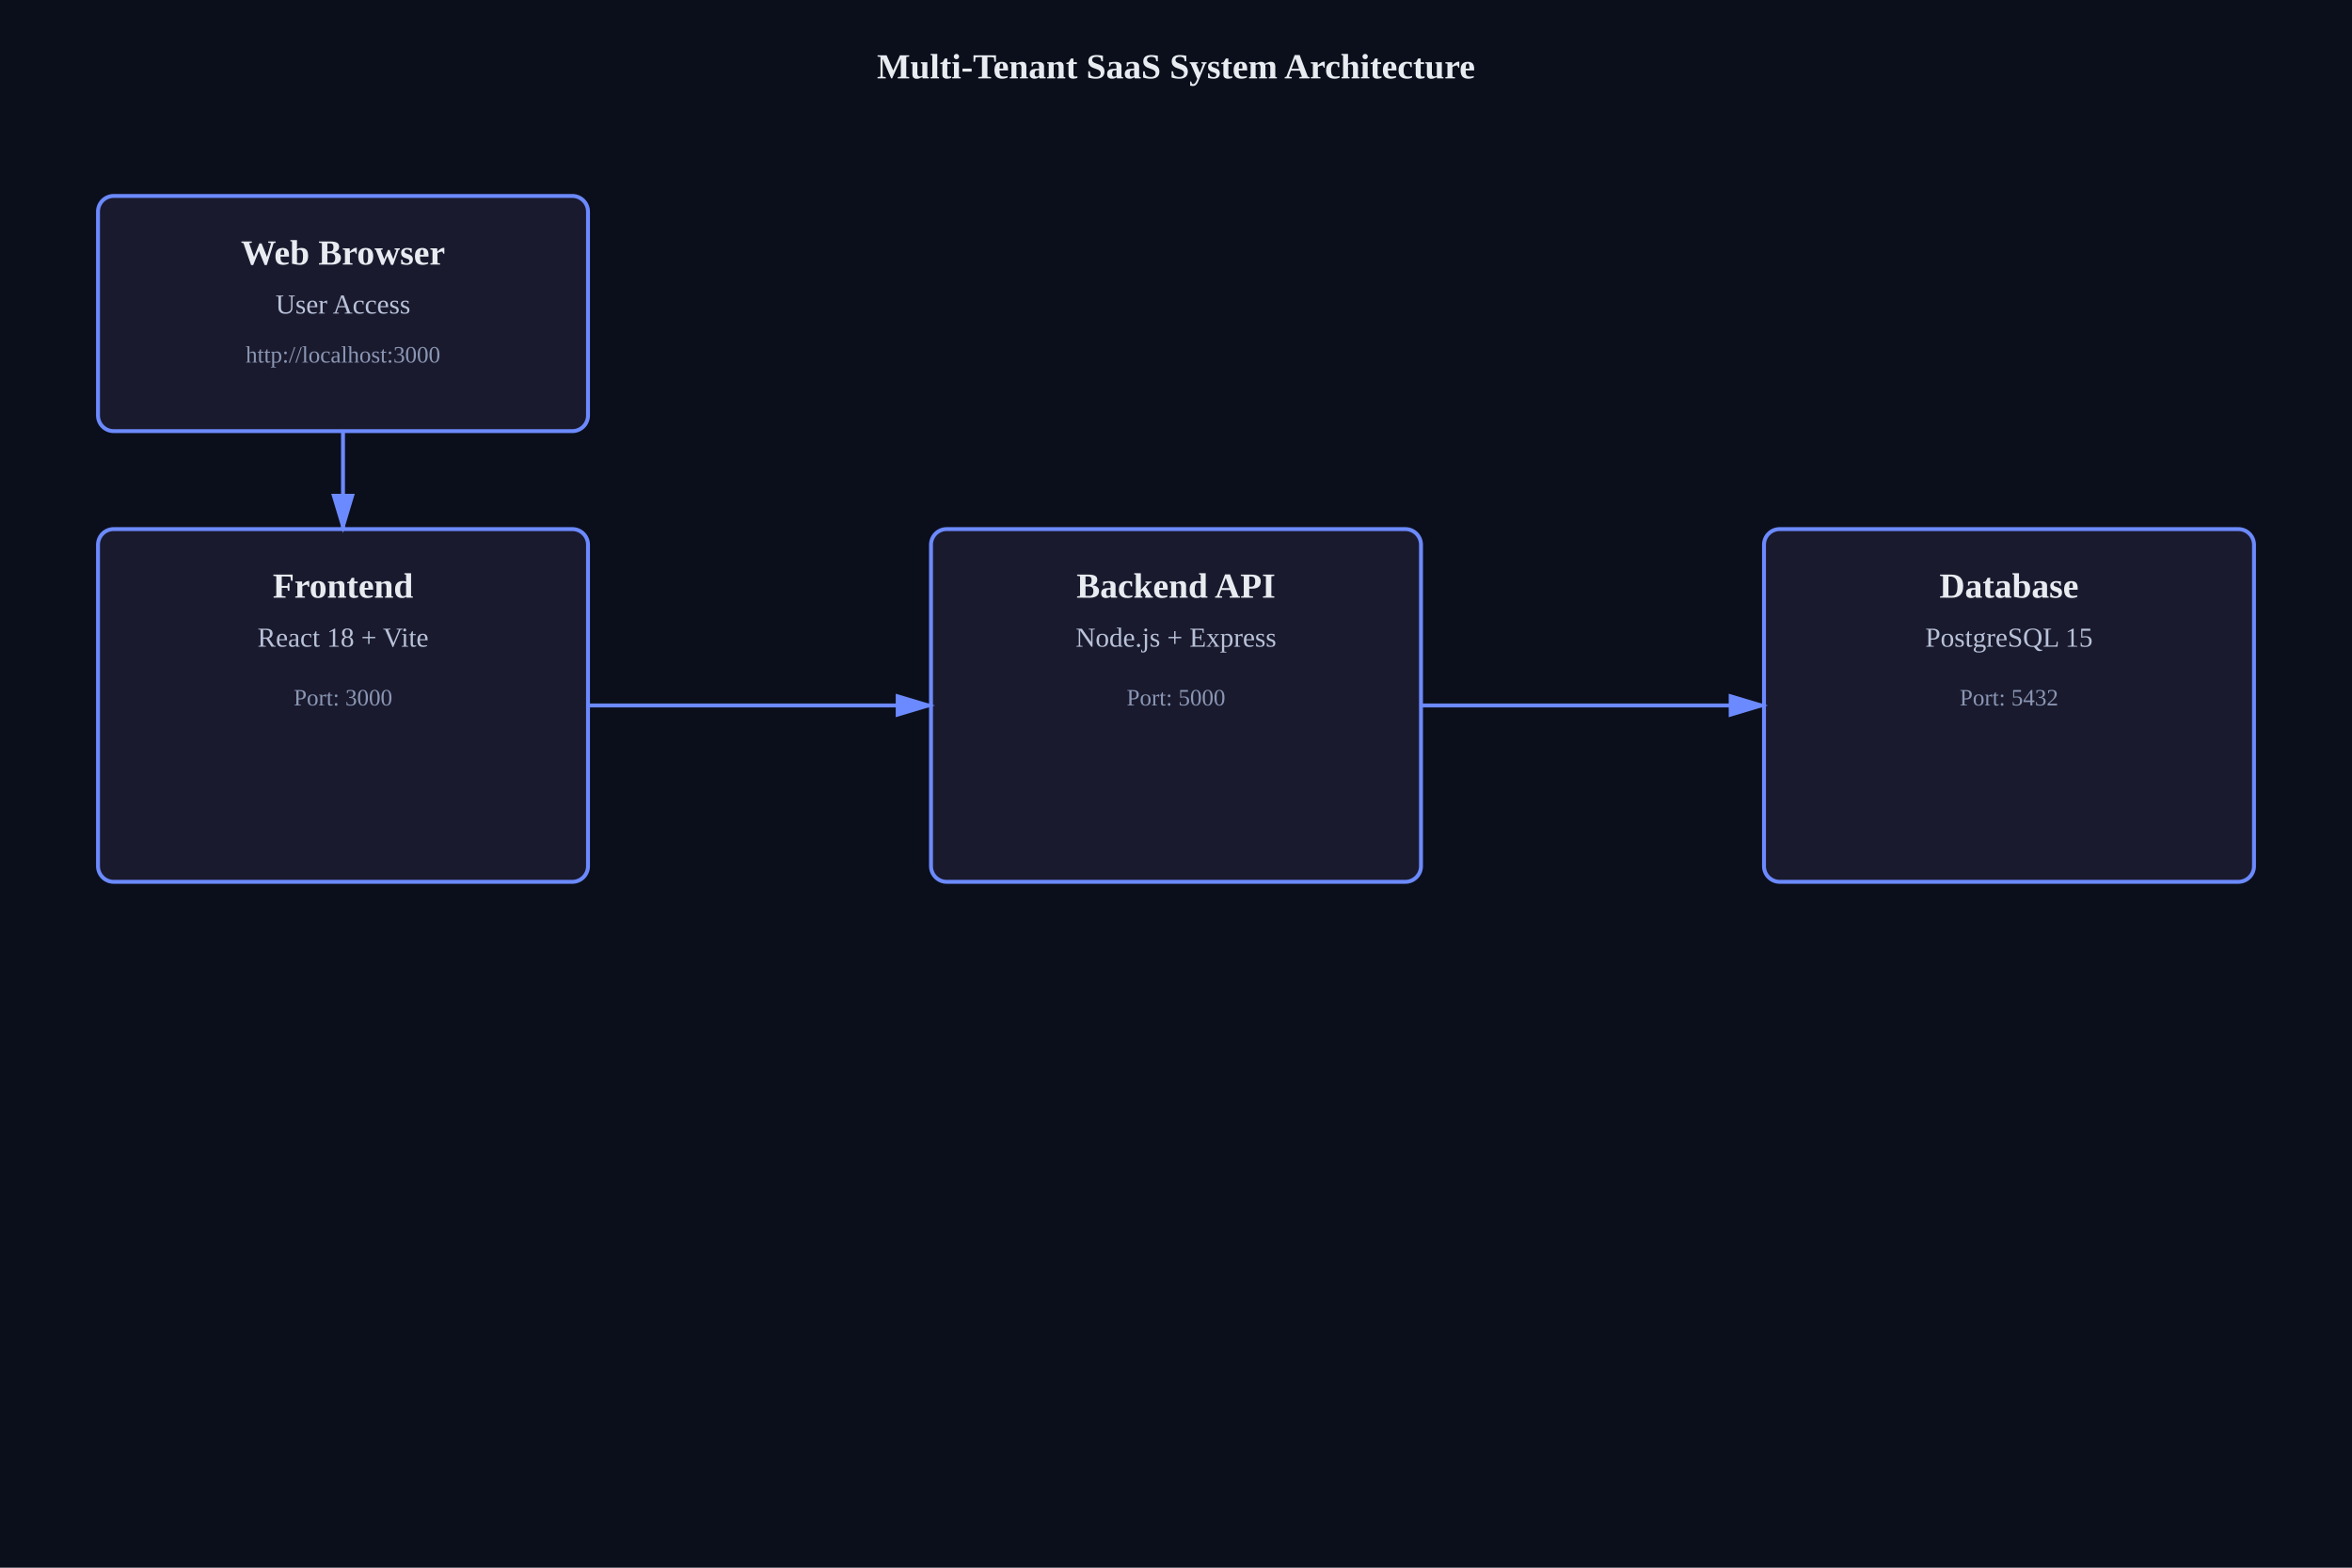
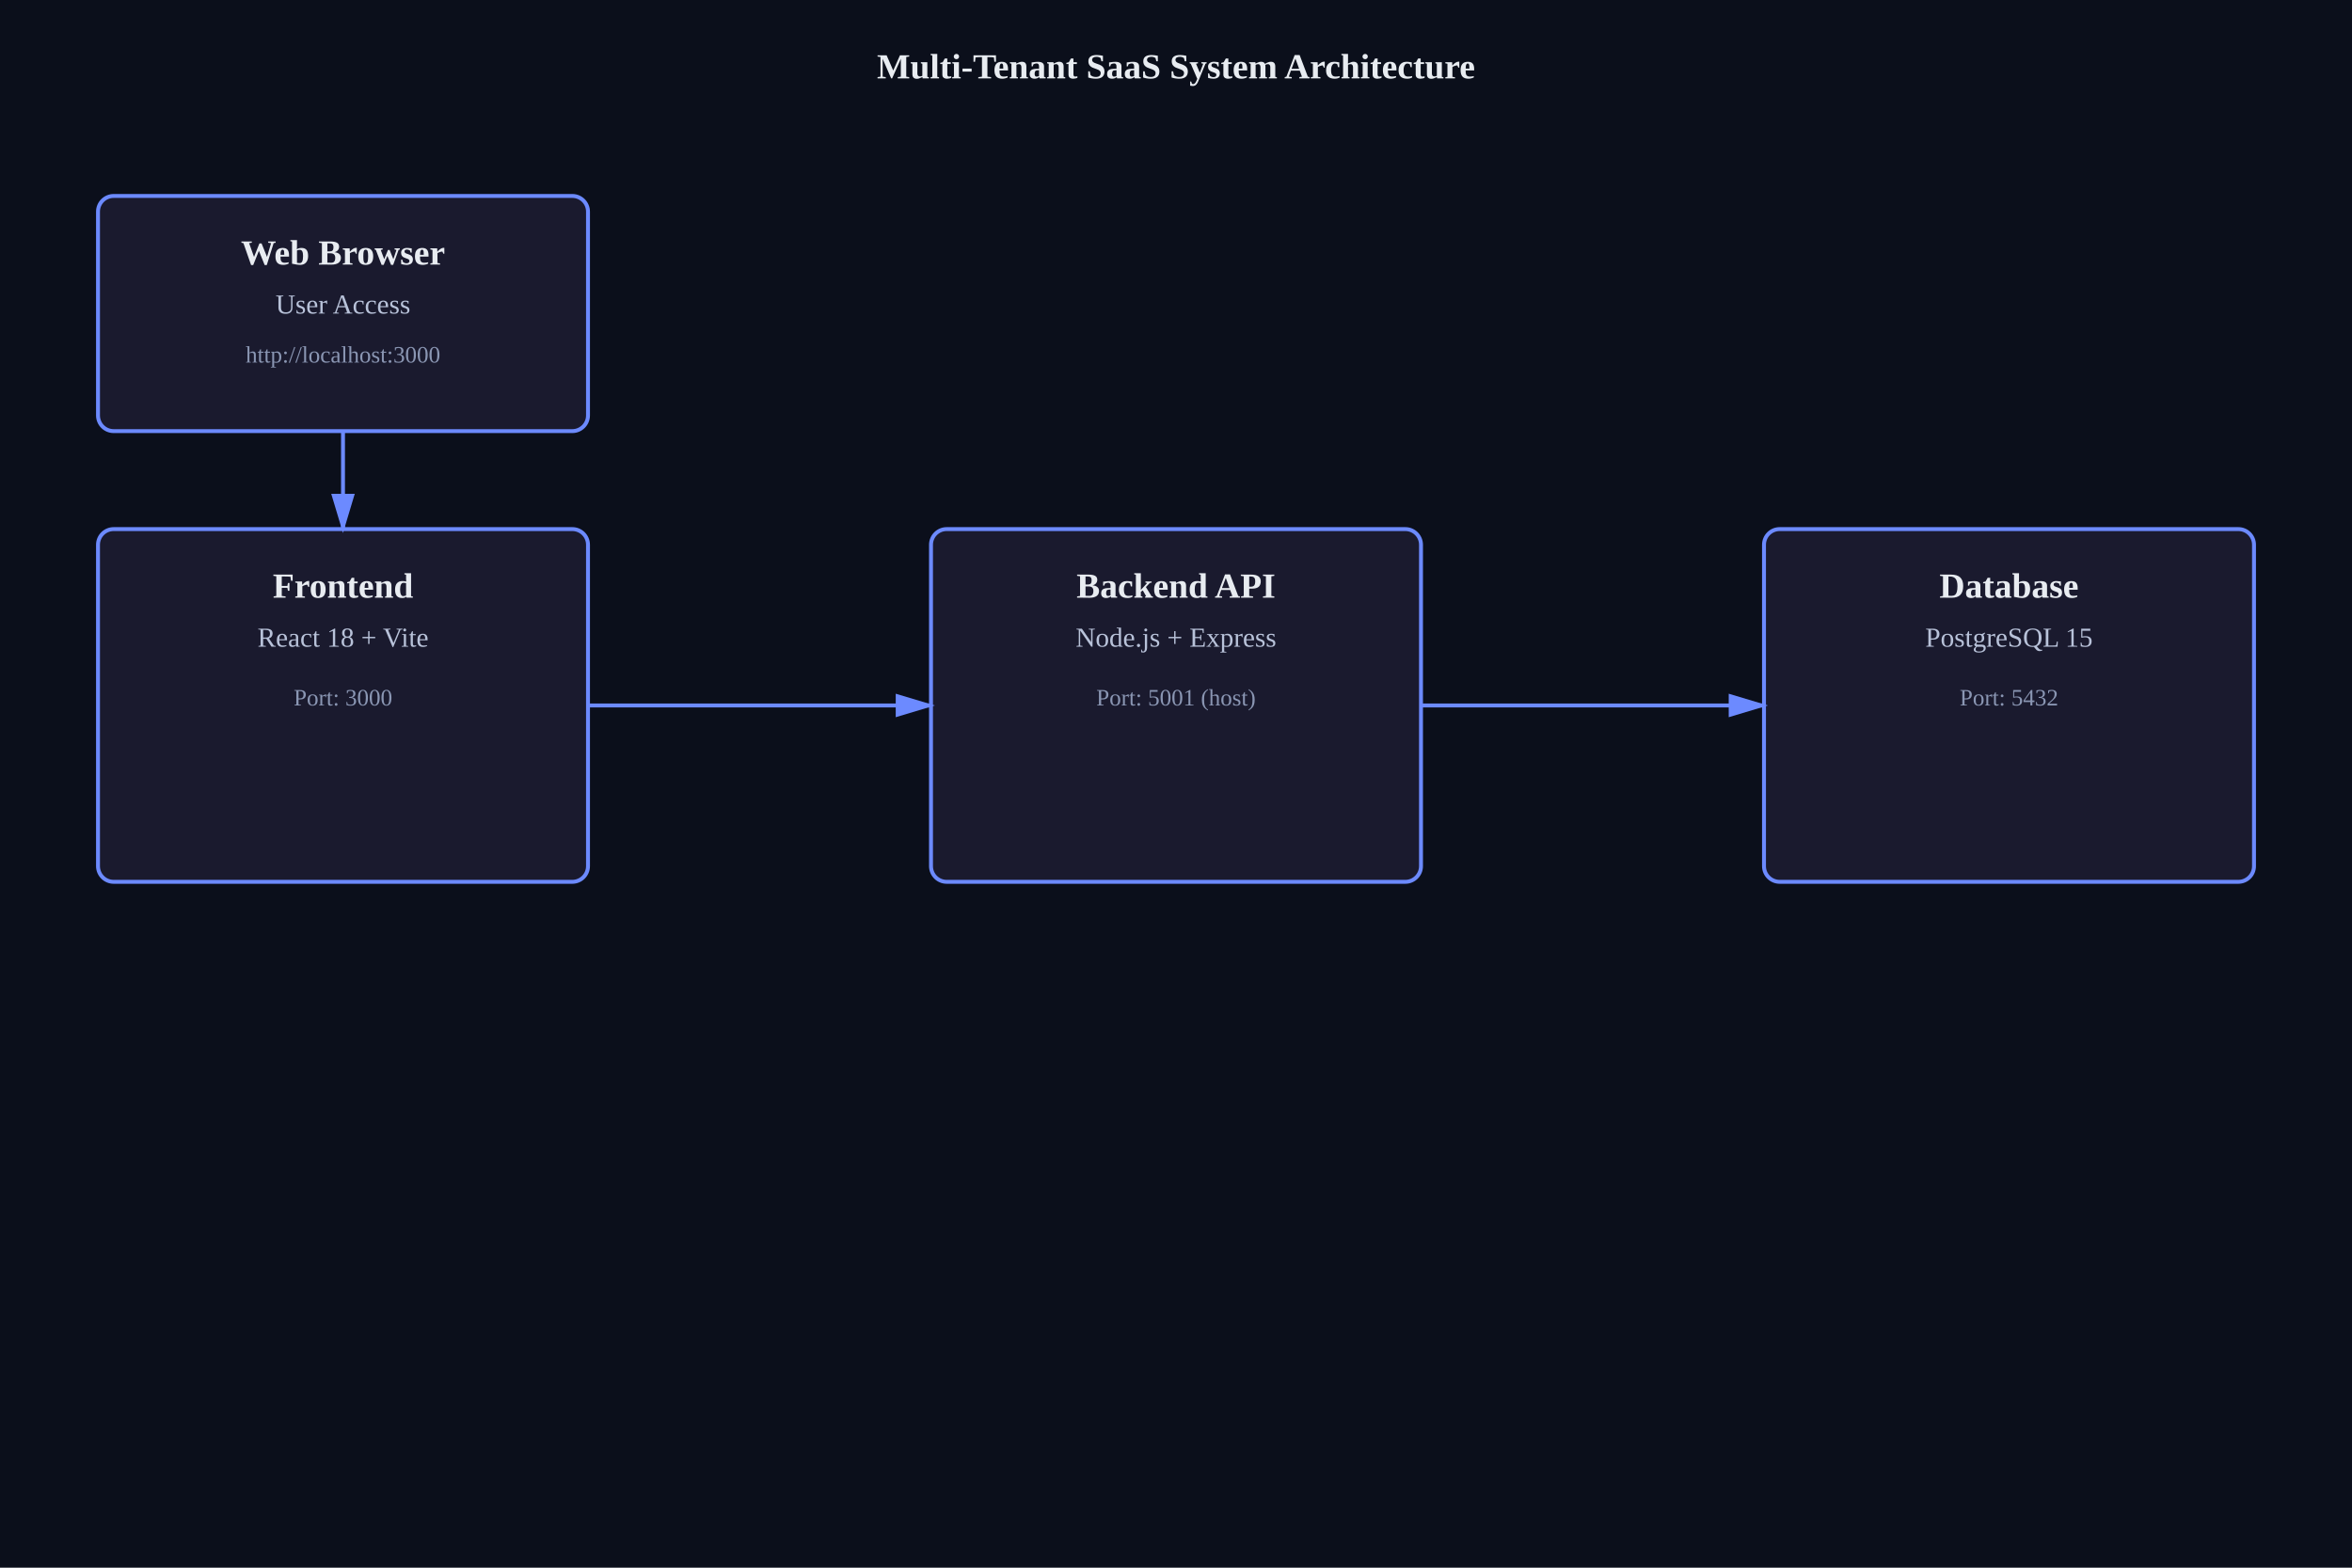
<svg xmlns="http://www.w3.org/2000/svg" viewBox="0 0 1200 800">
  <defs>
    <style>
      .box { fill: #1a1a2e; stroke: #6c8aff; stroke-width: 2; }
      .text-title { font-size: 18px; font-weight: bold; fill: #e8ecf1; }
      .text-subtitle { font-size: 14px; fill: #b8c2d9; }
      .text-small { font-size: 12px; fill: #8a96b3; }
      .arrow { stroke: #6c8aff; stroke-width: 2; fill: none; marker-end: url(#arrowhead); }
      .label { font-size: 13px; fill: #6c8aff; font-weight: 500; }
    </style>
    <marker id="arrowhead" markerWidth="10" markerHeight="10" refX="9" refY="3" orient="auto">
      <polygon points="0 0, 10 3, 0 6" fill="#6c8aff" />
    </marker>
  </defs>
  <rect width="1200" height="800" fill="#0b0f1b" />
  <text x="600" y="40" text-anchor="middle" class="text-title" font-size="24">Multi-Tenant SaaS System Architecture</text>
  <rect x="50" y="100" width="250" height="120" rx="8" class="box" />
  <text x="175" y="135" text-anchor="middle" class="text-title">Web Browser</text>
  <text x="175" y="160" text-anchor="middle" class="text-subtitle">User Access</text>
  <text x="175" y="185" text-anchor="middle" class="text-small">http://localhost:3000</text>
  <rect x="50" y="270" width="250" height="180" rx="8" class="box" />
  <text x="175" y="305" text-anchor="middle" class="text-title">Frontend</text>
  <text x="175" y="330" text-anchor="middle" class="text-subtitle">React 18 + Vite</text>
  <text x="175" y="360" text-anchor="middle" class="text-small">Port: 3000</text>
  <rect x="475" y="270" width="250" height="180" rx="8" class="box" />
  <text x="600" y="305" text-anchor="middle" class="text-title">Backend API</text>
  <text x="600" y="330" text-anchor="middle" class="text-subtitle">Node.js + Express</text>
-   <text x="600" y="360" text-anchor="middle" class="text-small">Port: 5000</text>
+   <text x="600" y="360" text-anchor="middle" class="text-small">Port: 5001 (host)</text>
  <rect x="900" y="270" width="250" height="180" rx="8" class="box" />
  <text x="1025" y="305" text-anchor="middle" class="text-title">Database</text>
  <text x="1025" y="330" text-anchor="middle" class="text-subtitle">PostgreSQL 15</text>
  <text x="1025" y="360" text-anchor="middle" class="text-small">Port: 5432</text>
  <path d="M 175 220 L 175 270" class="arrow" />
  <path d="M 300 360 L 475 360" class="arrow" />
  <path d="M 725 360 L 900 360" class="arrow" />
</svg>
